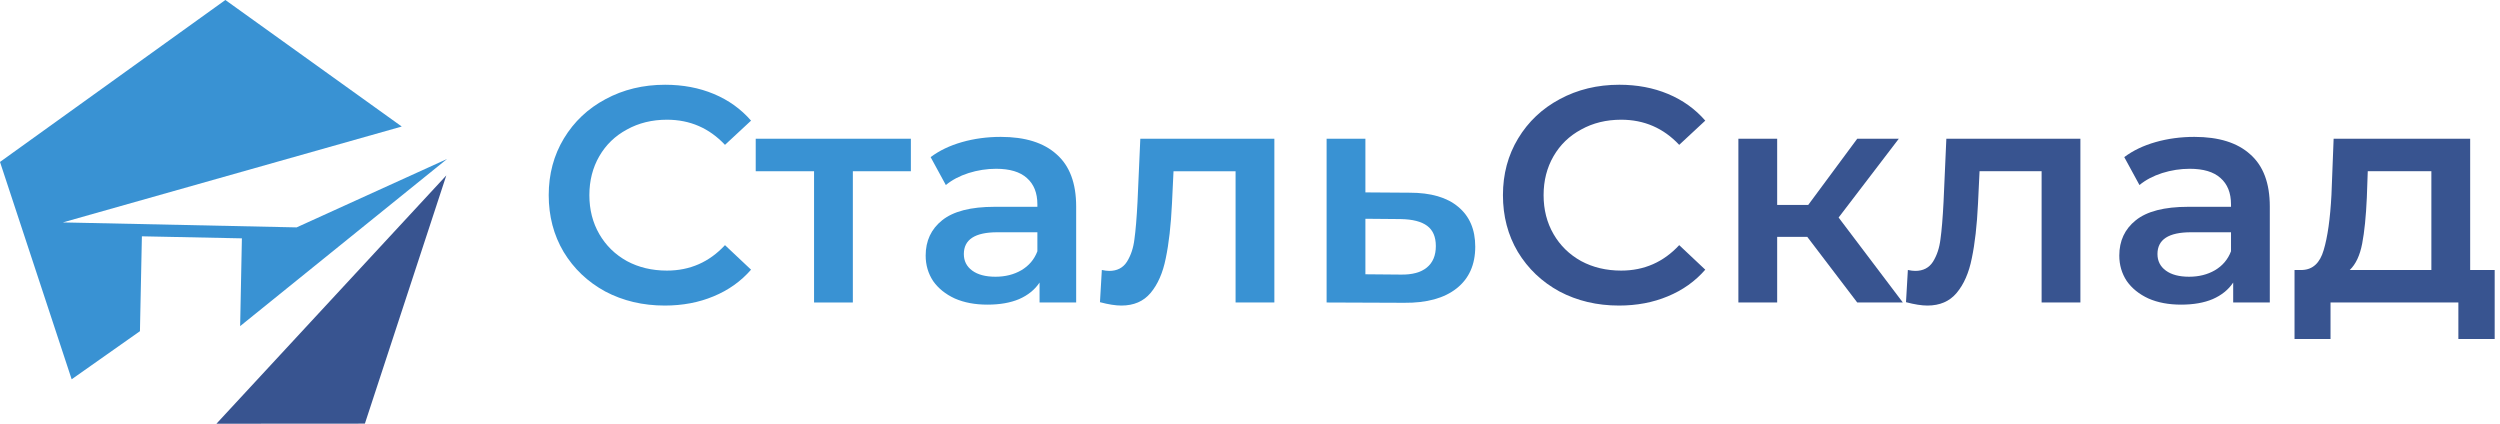
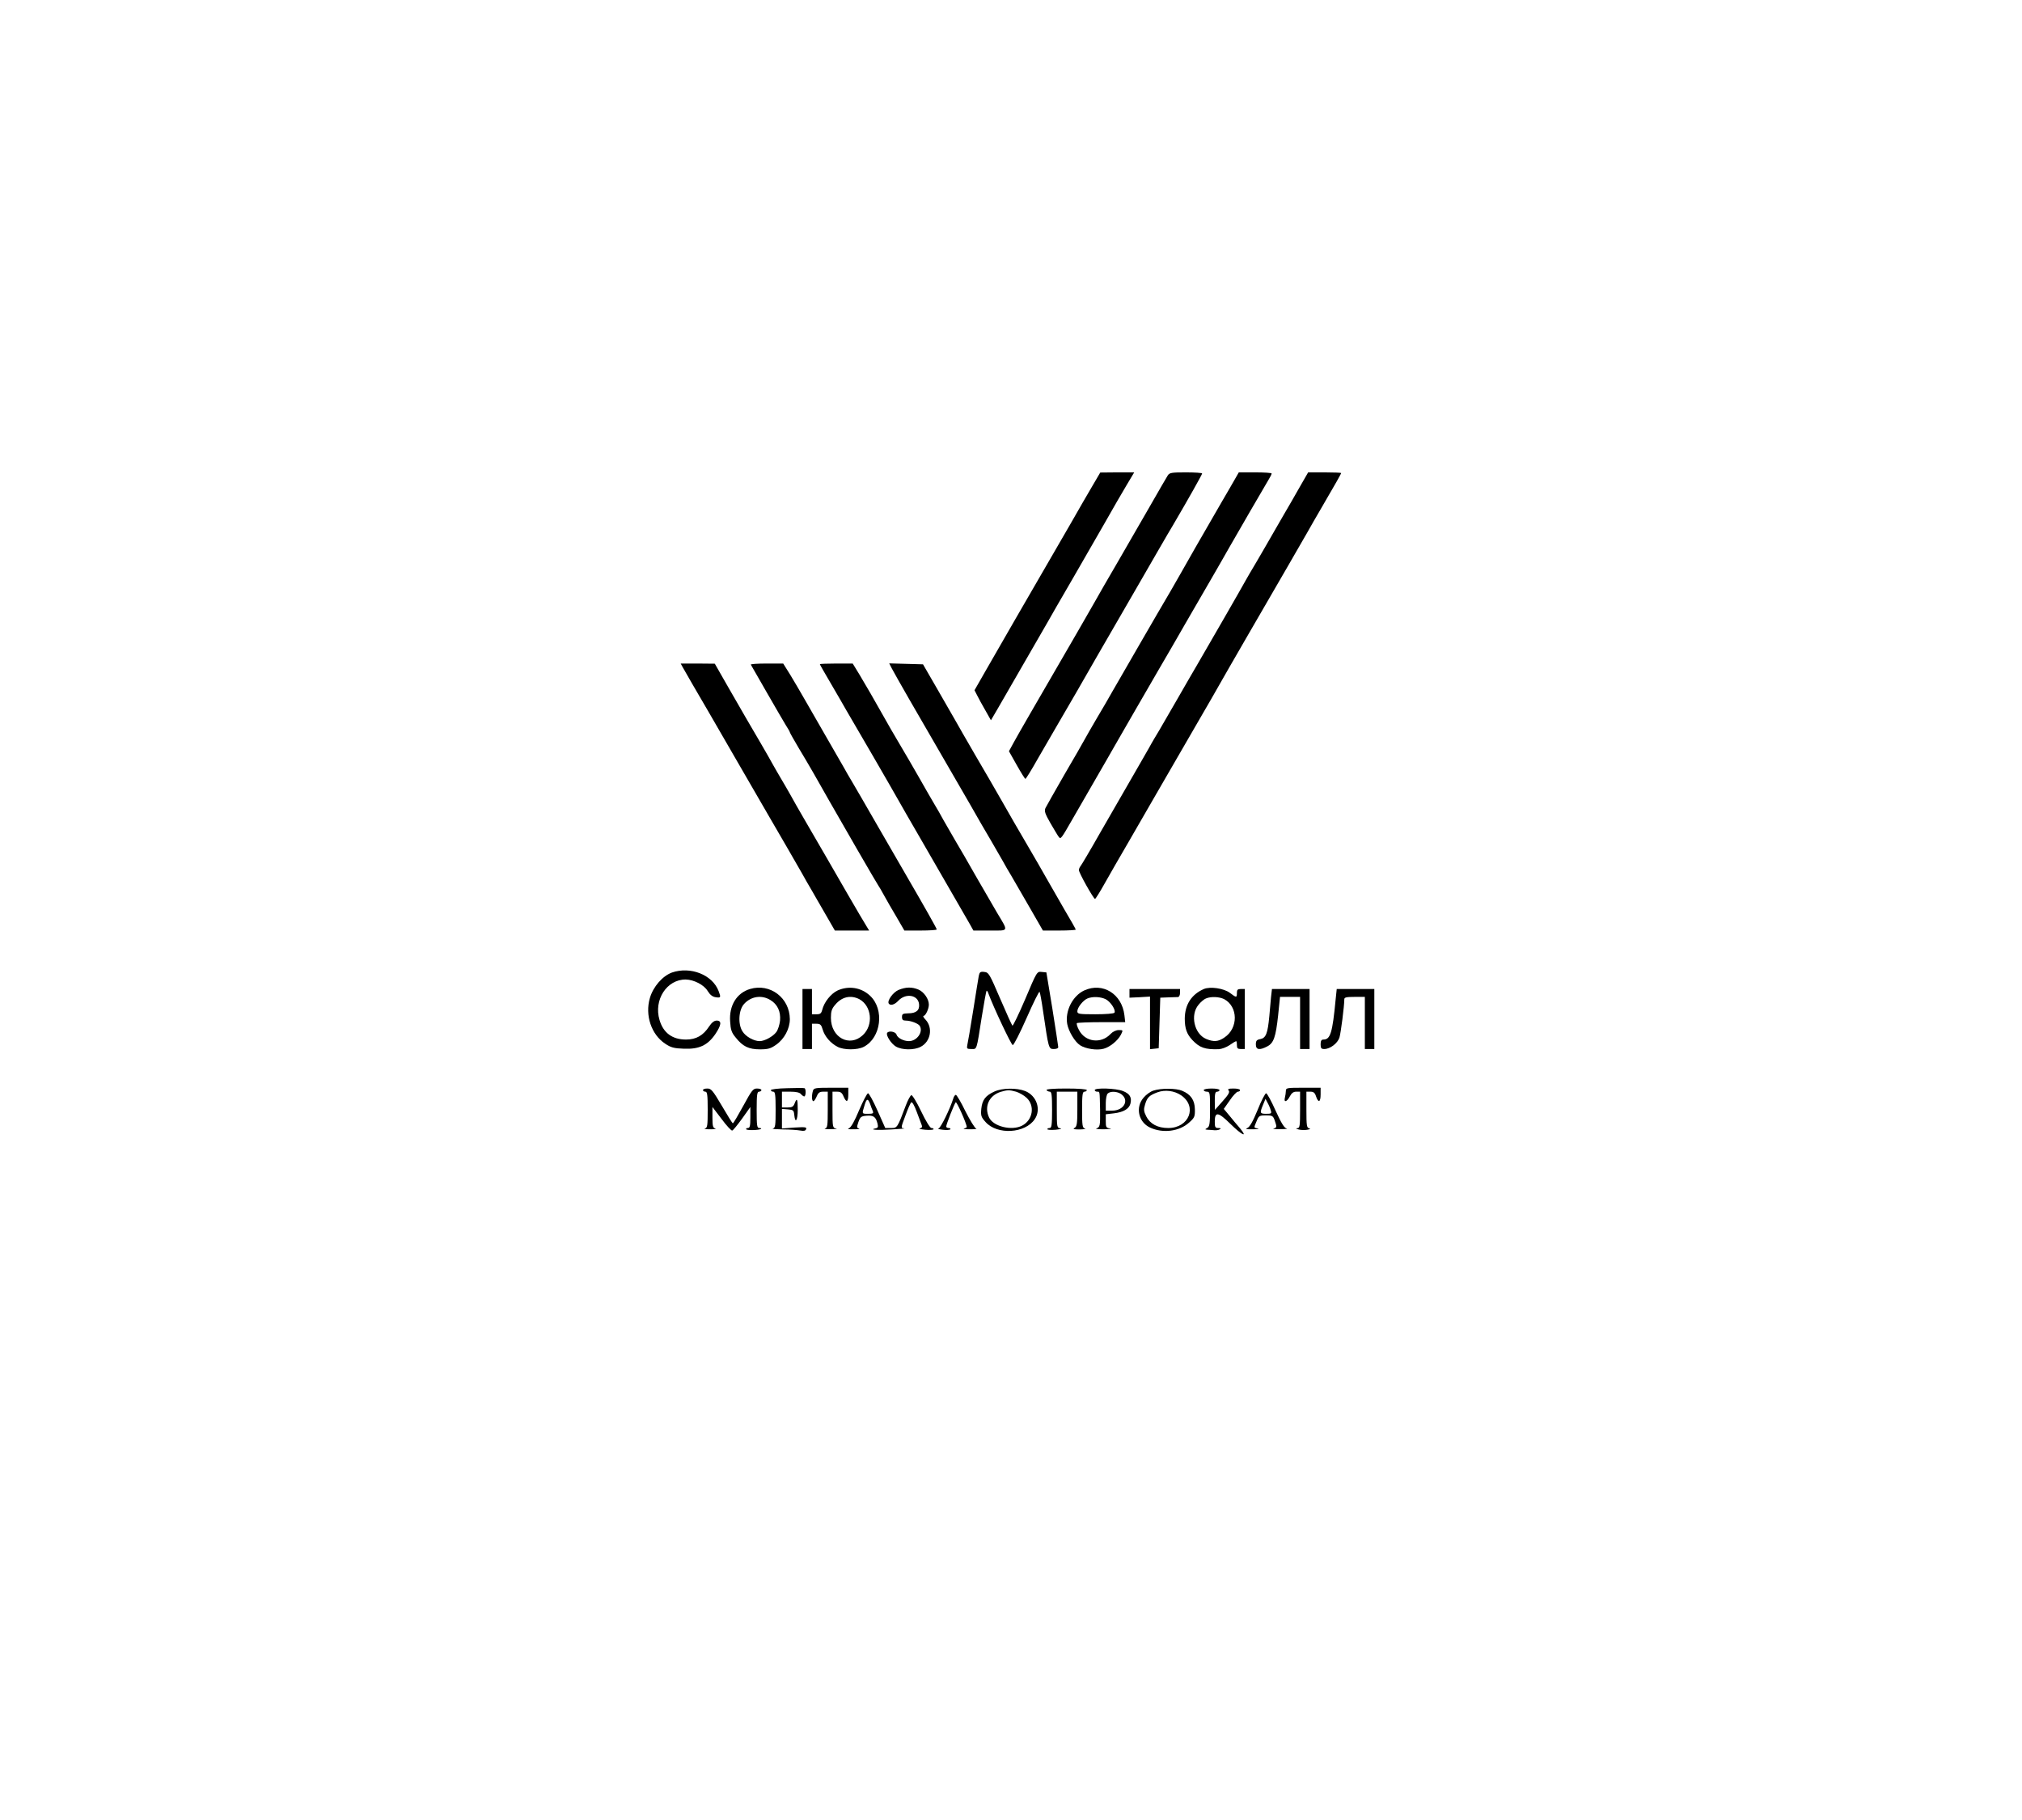
- <svg xmlns="http://www.w3.org/2000/svg" width="295" height="50" viewBox="0 0 295 50" fill="none">
-   <path fill-rule="evenodd" clip-rule="evenodd" d="M25.538 50L52.664 20.702L43.056 49.988L25.538 50Z" fill="#385490" />
-   <path fill-rule="evenodd" clip-rule="evenodd" d="M47.406 14.931L7.414 26.245L35.001 26.832L52.749 18.762L28.337 38.482L28.543 28.125L16.743 27.885L16.513 39.08L8.456 44.755L0 19.109L26.593 0L47.406 14.931Z" fill="#3992D3" />
-   <path d="M78.444 36.056C75.856 36.056 73.513 35.501 71.413 34.391C69.338 33.257 67.703 31.701 66.507 29.723C65.335 27.745 64.749 25.513 64.749 23.028C64.749 20.543 65.347 18.312 66.543 16.333C67.739 14.355 69.375 12.811 71.45 11.701C73.549 10.567 75.893 10.001 78.481 10.001C80.58 10.001 82.496 10.362 84.23 11.086C85.963 11.81 87.427 12.859 88.624 14.235L85.548 17.093C83.692 15.115 81.41 14.126 78.7 14.126C76.943 14.126 75.368 14.512 73.977 15.284C72.585 16.032 71.499 17.081 70.718 18.432C69.936 19.783 69.546 21.315 69.546 23.028C69.546 24.741 69.936 26.273 70.718 27.624C71.499 28.975 72.585 30.037 73.977 30.809C75.368 31.557 76.943 31.93 78.7 31.93C81.41 31.93 83.692 30.929 85.548 28.927L88.624 31.822C87.427 33.197 85.951 34.247 84.193 34.97C82.46 35.694 80.543 36.056 78.444 36.056Z" fill="#3992D3" />
-   <path d="M107.483 20.206H100.636V35.694H96.059V20.206H89.175V16.37H107.483V20.206Z" fill="#3992D3" />
-   <path d="M118.09 16.152C120.971 16.152 123.168 16.84 124.682 18.215C126.22 19.566 126.988 21.617 126.988 24.367V35.694H122.668V33.342C122.106 34.186 121.301 34.838 120.251 35.296C119.226 35.73 117.981 35.947 116.516 35.947C115.051 35.947 113.77 35.706 112.671 35.224C111.573 34.717 110.718 34.029 110.108 33.161C109.522 32.268 109.229 31.267 109.229 30.157C109.229 28.42 109.876 27.033 111.17 25.996C112.488 24.934 114.551 24.403 117.358 24.403H122.411V24.114C122.411 22.763 121.996 21.726 121.166 21.002C120.361 20.278 119.152 19.916 117.541 19.916C116.443 19.916 115.356 20.085 114.282 20.423C113.233 20.76 112.342 21.231 111.609 21.834L109.815 18.541C110.84 17.769 112.073 17.178 113.513 16.768C114.954 16.358 116.479 16.152 118.09 16.152ZM117.468 32.654C118.615 32.654 119.628 32.401 120.507 31.894C121.41 31.364 122.045 30.616 122.411 29.651V27.407H117.688C115.051 27.407 113.733 28.264 113.733 29.976C113.733 30.797 114.063 31.448 114.722 31.93C115.381 32.413 116.296 32.654 117.468 32.654Z" fill="#3992D3" />
-   <path d="M150.375 16.37V35.694H145.798V20.206H138.475L138.292 24.041C138.169 26.599 137.925 28.746 137.559 30.483C137.217 32.196 136.619 33.559 135.765 34.572C134.935 35.561 133.788 36.056 132.323 36.056C131.639 36.056 130.797 35.923 129.796 35.658L130.016 31.858C130.358 31.93 130.651 31.967 130.895 31.967C131.822 31.967 132.518 31.605 132.982 30.881C133.446 30.133 133.739 29.253 133.861 28.239C134.007 27.202 134.129 25.73 134.227 23.824L134.557 16.37H150.375Z" fill="#3992D3" />
-   <path d="M166.353 22.739C168.843 22.739 170.747 23.294 172.065 24.403C173.408 25.513 174.079 27.081 174.079 29.108C174.079 31.231 173.347 32.871 171.882 34.029C170.418 35.188 168.355 35.754 165.694 35.73L156.54 35.694V16.37H161.117V22.703L166.353 22.739ZM165.291 32.401C166.634 32.425 167.659 32.148 168.367 31.569C169.075 30.99 169.429 30.145 169.429 29.035C169.429 27.95 169.087 27.154 168.404 26.647C167.72 26.14 166.683 25.875 165.291 25.851L161.117 25.815V32.365L165.291 32.401Z" fill="#3992D3" />
-   <path d="M191.042 36.056C188.455 36.056 186.111 35.501 184.012 34.391C181.937 33.257 180.301 31.701 179.105 29.723C177.933 27.744 177.347 25.513 177.347 23.028C177.347 20.543 177.945 18.311 179.142 16.333C180.338 14.355 181.973 12.811 184.048 11.701C186.148 10.567 188.491 10 191.079 10C193.178 10 195.095 10.362 196.828 11.086C198.561 11.809 200.026 12.859 201.222 14.234L198.146 17.093C196.291 15.115 194.008 14.126 191.299 14.126C189.541 14.126 187.966 14.511 186.575 15.284C185.184 16.031 184.097 17.081 183.316 18.432C182.535 19.783 182.144 21.315 182.144 23.028C182.144 24.741 182.535 26.273 183.316 27.624C184.097 28.975 185.184 30.036 186.575 30.808C187.966 31.556 189.541 31.93 191.299 31.93C194.008 31.93 196.291 30.929 198.146 28.926L201.222 31.822C200.026 33.197 198.549 34.246 196.791 34.97C195.058 35.694 193.142 36.056 191.042 36.056Z" fill="#385490" />
-   <path d="M213.258 27.949H209.706V35.694H205.129V16.369H209.706V24.186H213.368L219.154 16.369H224.06L216.956 25.669L224.536 35.694H219.154L213.258 27.949Z" fill="#385490" />
-   <path d="M245.487 16.369V35.694H240.91V20.205H233.587L233.404 24.041C233.282 26.598 233.038 28.745 232.671 30.483C232.33 32.195 231.732 33.559 230.877 34.572C230.047 35.561 228.9 36.056 227.435 36.056C226.752 36.056 225.909 35.923 224.908 35.657L225.128 31.858C225.47 31.93 225.763 31.966 226.007 31.966C226.935 31.966 227.63 31.604 228.094 30.881C228.558 30.133 228.851 29.252 228.973 28.239C229.119 27.201 229.242 25.73 229.339 23.824L229.669 16.369H245.487Z" fill="#385490" />
-   <path d="M258.939 16.152C261.819 16.152 264.016 16.84 265.53 18.215C267.068 19.566 267.837 21.616 267.837 24.367V35.694H263.516V33.341C262.954 34.186 262.149 34.837 261.099 35.295C260.074 35.73 258.829 35.947 257.364 35.947C255.899 35.947 254.618 35.706 253.519 35.223C252.421 34.717 251.566 34.029 250.956 33.16C250.37 32.268 250.077 31.267 250.077 30.157C250.077 28.42 250.724 27.033 252.018 25.995C253.336 24.934 255.399 24.403 258.206 24.403H263.259V24.113C263.259 22.762 262.844 21.725 262.014 21.001C261.209 20.277 260 19.916 258.389 19.916C257.291 19.916 256.204 20.084 255.13 20.422C254.081 20.76 253.19 21.23 252.457 21.834L250.663 18.54C251.688 17.768 252.921 17.177 254.361 16.767C255.802 16.357 257.327 16.152 258.939 16.152ZM258.316 32.654C259.463 32.654 260.476 32.401 261.355 31.894C262.259 31.363 262.893 30.615 263.259 29.65V27.407H258.536C255.899 27.407 254.581 28.263 254.581 29.976C254.581 30.796 254.911 31.448 255.57 31.93C256.229 32.413 257.144 32.654 258.316 32.654Z" fill="#385490" />
-   <path d="M294.372 31.858V40H290.088V35.694H275.002V40H270.754V31.858H271.67C272.915 31.809 273.757 31.025 274.196 29.505C274.66 27.961 274.965 25.79 275.112 22.992L275.368 16.369H291.48V31.858H294.372ZM279.286 23.317C279.188 25.537 279.005 27.346 278.737 28.745C278.468 30.145 277.98 31.182 277.272 31.858H286.902V20.205H279.396L279.286 23.317Z" fill="#385490" />
+ <svg xmlns="http://www.w3.org/2000/svg" version="1.0" width="1280pt" height="1152pt" viewBox="0 0 1280 1152" preserveAspectRatio="xMidYMid meet">
+   <g transform="translate(0,1152) scale(0.1,-0.1)" fill="#000000" stroke="none">
+     <path d="M6914 8442 c-28 -48 -89 -152 -134 -232 -46 -80 -107 -185 -136 -235 -90 -154 -344 -595 -411 -712 l-64 -112 17 -33 c9 -18 32 -61 52 -95 l35 -62 45 77 c61 106 102 177 229 397 61 105 121 210 135 235 14 25 65 113 113 195 48 83 133 231 190 330 56 99 123 215 149 258 l46 77 -108 0 -107 -1 -51 -87z" />
+     <path d="M7392 8510 c-7 -11 -56 -95 -109 -188 -53 -92 -146 -252 -206 -357 -61 -104 -127 -219 -147 -255 -20 -36 -71 -123 -112 -195 -278 -479 -375 -647 -401 -695 l-30 -55 49 -87 c27 -48 52 -88 55 -88 4 0 39 57 79 128 40 70 94 163 120 207 26 44 82 141 125 215 43 74 103 180 135 235 32 55 140 242 240 415 100 173 205 356 235 405 101 172 185 322 185 328 0 4 -46 7 -103 7 -91 0 -104 -2 -115 -20z" />
+     <path d="M7818 8488 c-14 -24 -49 -86 -80 -138 -118 -203 -246 -427 -264 -460 -11 -19 -39 -69 -63 -110 -88 -149 -284 -489 -371 -640 -20 -36 -63 -110 -96 -165 -32 -55 -67 -115 -77 -134 -10 -19 -68 -120 -129 -224 -60 -104 -114 -200 -120 -212 -8 -19 -3 -35 32 -96 24 -41 47 -80 53 -87 12 -15 14 -13 89 118 30 52 98 169 150 260 53 91 104 181 115 200 34 60 213 369 283 490 37 63 112 192 165 285 54 94 130 224 168 290 38 66 86 149 106 185 51 90 225 389 250 431 12 19 21 37 21 42 0 4 -47 7 -104 7 l-104 0 -24 -42z" />
+     <path d="M8254 8483 c-15 -27 -51 -88 -79 -138 -29 -49 -78 -135 -110 -190 -31 -55 -81 -140 -110 -190 -30 -49 -62 -106 -73 -125 -25 -46 -229 -400 -296 -515 -29 -49 -90 -155 -136 -235 -46 -80 -95 -165 -110 -190 -15 -25 -46 -76 -67 -115 -22 -38 -73 -128 -115 -200 -41 -71 -128 -222 -193 -335 -64 -113 -121 -209 -126 -214 -5 -6 -9 -16 -9 -24 0 -17 92 -181 102 -182 3 0 31 44 61 98 30 53 95 167 145 252 49 85 130 225 179 310 135 233 234 404 298 515 32 55 75 129 95 165 20 36 103 180 184 320 203 349 331 572 379 655 22 39 63 111 92 160 91 156 125 216 125 221 0 2 -47 4 -105 4 l-104 0 -27 -47z" />
+     <path d="M4321 7298 c7 -13 34 -59 59 -103 26 -44 157 -269 290 -500 134 -231 274 -474 313 -540 38 -66 81 -140 95 -165 13 -25 42 -74 63 -110 20 -36 48 -83 61 -106 13 -22 37 -64 53 -92 l30 -52 108 0 109 0 -20 33 c-11 17 -62 104 -113 192 -100 174 -164 284 -272 470 -38 66 -81 140 -94 165 -14 25 -40 70 -58 100 -18 30 -41 71 -52 90 -10 19 -45 80 -77 135 -76 129 -104 178 -207 357 l-84 147 -108 1 -108 0 12 -22z" />
+     <path d="M4753 7313 c3 -5 48 -84 101 -176 53 -93 108 -186 121 -208 14 -21 25 -41 25 -44 0 -3 26 -49 58 -103 59 -97 124 -211 192 -332 64 -113 302 -525 310 -535 4 -5 20 -32 35 -60 15 -27 50 -89 79 -137 l51 -88 103 0 c56 0 102 3 102 7 0 6 -82 151 -185 328 -29 50 -112 194 -185 320 -73 127 -147 255 -165 285 -18 30 -42 71 -52 90 -11 19 -64 112 -118 205 -54 94 -116 202 -138 240 -22 39 -60 103 -84 143 l-45 72 -105 0 c-57 0 -102 -3 -100 -7z" />
+     <path d="M5190 7316 c0 -3 30 -55 67 -118 36 -62 83 -142 103 -178 21 -36 95 -164 166 -285 70 -121 144 -249 164 -285 20 -36 72 -126 115 -200 77 -133 286 -495 333 -577 l24 -43 105 0 c122 0 118 -10 44 114 -26 45 -85 146 -131 226 -45 80 -105 183 -133 230 -27 47 -61 105 -75 130 -13 25 -39 70 -57 100 -18 30 -61 105 -95 165 -35 61 -92 160 -128 220 -36 61 -74 126 -84 145 -75 133 -128 225 -166 288 l-44 72 -104 0 c-57 0 -104 -2 -104 -4z" />
+     <path d="M5646 7288 c9 -18 60 -107 112 -198 245 -423 304 -525 382 -660 45 -80 105 -183 133 -230 27 -47 61 -105 75 -130 13 -25 37 -65 52 -90 15 -25 66 -114 114 -197 l88 -153 104 0 c57 0 104 3 104 6 0 3 -32 60 -72 127 -39 67 -90 156 -113 197 -23 41 -80 140 -127 220 -47 80 -116 199 -153 265 -38 66 -114 199 -171 295 -56 96 -113 196 -127 221 -14 25 -66 115 -115 200 l-89 154 -107 3 -107 3 17 -33z" />
+     <path d="M4253 5364 c-59 -22 -118 -89 -139 -161 -32 -109 9 -232 98 -290 34 -23 55 -29 117 -31 96 -4 150 21 199 92 39 58 42 86 9 86 -16 0 -31 -12 -48 -37 -37 -57 -82 -83 -146 -83 -87 0 -144 42 -168 124 -38 127 46 257 166 256 52 -1 116 -34 139 -73 15 -24 30 -36 50 -39 33 -5 35 -2 19 39 -39 103 -178 158 -296 117z" />
+     <path d="M6196 5343 c-3 -15 -19 -116 -36 -223 -17 -107 -34 -205 -37 -217 -4 -20 -1 -23 26 -23 36 0 32 -14 66 204 14 88 28 162 30 164 2 3 8 -4 11 -14 33 -90 146 -329 155 -329 7 0 46 77 88 172 42 95 78 169 82 165 3 -4 13 -59 22 -122 35 -238 35 -240 68 -240 17 0 29 5 28 13 0 6 -17 116 -37 242 l-38 230 -30 3 c-30 3 -30 3 -104 -172 -41 -96 -78 -172 -81 -168 -4 4 -39 81 -78 172 -67 156 -72 165 -100 168 -25 3 -30 -1 -35 -25z" />
+     <path d="M4748 5260 c-84 -25 -133 -104 -126 -205 3 -53 9 -71 35 -102 45 -57 83 -75 154 -75 51 0 68 5 102 29 52 36 87 102 87 162 -1 135 -125 229 -252 191z m129 -70 c45 -27 66 -73 61 -130 -3 -26 -13 -59 -24 -73 -21 -28 -74 -57 -105 -57 -37 0 -89 29 -109 62 -30 47 -24 137 11 174 44 48 111 58 166 24z" />
+     <path d="M5303 5251 c-43 -20 -86 -74 -98 -123 -6 -23 -13 -28 -36 -28 l-29 0 0 80 0 80 -30 0 -30 0 0 -190 0 -190 30 0 30 0 0 80 0 80 28 0 c25 0 31 -6 40 -37 13 -44 50 -86 94 -109 40 -21 126 -21 166 0 110 57 132 237 40 323 -56 53 -135 65 -205 34z m136 -55 c79 -42 92 -164 23 -228 -84 -79 -202 -15 -202 109 0 41 5 58 27 83 42 51 98 63 152 36z" />
+     <path d="M5688 5254 c-35 -15 -73 -68 -62 -86 10 -15 37 -8 60 17 47 51 126 38 132 -21 4 -39 -18 -58 -69 -58 -34 -1 -39 -4 -39 -23 0 -18 6 -23 24 -23 31 0 78 -18 88 -33 24 -38 -17 -97 -68 -97 -34 0 -73 20 -79 42 -6 18 -49 26 -59 10 -9 -15 25 -68 55 -86 39 -23 115 -24 157 -2 64 33 79 121 31 172 -13 13 -18 24 -12 24 12 0 33 44 33 71 0 36 -31 80 -65 95 -43 18 -80 17 -127 -2z" />
+     <path d="M6864 5251 c-74 -34 -123 -131 -108 -213 9 -47 48 -112 81 -134 36 -23 107 -34 150 -22 40 11 89 51 109 89 14 29 14 29 -14 29 -17 0 -38 -10 -52 -25 -60 -64 -161 -51 -200 26 -11 20 -16 39 -13 43 4 3 74 6 156 6 l150 0 -5 44 c-16 135 -137 210 -254 157z m136 -56 c31 -16 65 -69 55 -85 -3 -6 -57 -10 -121 -10 -105 0 -114 2 -114 19 0 24 37 70 64 81 33 14 84 11 116 -5z" />
+     <path d="M7621 5260 c-78 -34 -120 -98 -121 -187 0 -63 13 -99 48 -136 46 -49 81 -61 168 -58 17 1 48 12 68 26 20 14 39 25 41 25 3 0 5 -11 5 -25 0 -20 5 -25 25 -25 l25 0 0 190 0 190 -25 0 c-20 0 -25 -5 -25 -25 0 -31 -3 -31 -45 1 -38 28 -123 41 -164 24z m128 -64 c89 -47 91 -184 2 -243 -39 -27 -68 -29 -116 -9 -75 32 -102 152 -48 216 14 18 36 36 47 40 33 14 84 11 115 -4z" />
+     <path d="M7150 5233 l0 -28 65 3 65 4 0 -167 0 -166 28 3 27 3 5 160 5 160 50 2 c28 1 56 2 63 2 6 1 12 12 12 26 l0 25 -160 0 -160 0 0 -27z" />
+     <path d="M8046 5208 c-3 -29 -8 -84 -11 -123 -10 -105 -21 -135 -56 -142 -24 -4 -29 -11 -29 -34 0 -34 23 -38 71 -13 42 21 55 59 70 197 l12 117 64 0 63 0 0 -165 0 -165 30 0 30 0 0 190 0 190 -119 0 -119 0 -6 -52z" />
+     <path d="M8455 5193 c-20 -210 -33 -253 -77 -253 -13 0 -18 -8 -18 -30 0 -24 4 -30 23 -30 37 0 84 36 96 72 9 29 31 200 31 243 0 12 13 15 65 15 l65 0 0 -165 0 -165 30 0 30 0 0 190 0 190 -119 0 -119 0 -7 -67z" />
+     <path d="M4983 4632 c-58 -1 -103 -7 -103 -12 0 -6 7 -10 15 -10 12 0 15 -19 15 -114 0 -101 -2 -115 -17 -119 -10 -3 19 -5 63 -6 45 0 95 -4 111 -7 22 -4 32 -2 36 9 5 13 -6 14 -74 10 l-79 -6 0 62 0 62 38 -3 c34 -3 37 -6 40 -35 6 -59 22 -35 22 32 0 70 -5 80 -20 40 -8 -20 -16 -25 -45 -25 l-35 0 0 50 0 50 54 0 c35 0 58 -5 66 -15 7 -8 16 -15 21 -15 11 0 12 48 2 52 -5 2 -54 2 -110 0z" />
+     <path d="M5146 4615 c-9 -31 -7 -65 3 -65 5 0 14 14 21 30 10 24 19 30 41 30 l29 0 0 -114 c0 -101 -2 -115 -17 -119 -10 -3 7 -5 37 -4 30 0 45 2 33 4 -22 4 -23 8 -23 119 l0 114 29 0 c22 0 31 -6 41 -30 18 -42 30 -37 30 13 l0 42 -109 0 c-102 0 -110 -2 -115 -20z" />
+     <path d="M8140 4615 c0 -11 -3 -30 -6 -42 -9 -34 13 -28 31 7 11 21 23 30 40 30 l25 0 0 -115 c0 -102 -2 -115 -17 -116 -12 -1 -9 -4 7 -8 14 -4 38 -5 55 -2 19 3 23 6 13 9 -16 3 -18 17 -18 118 l0 114 26 0 c19 0 28 -7 35 -30 15 -43 29 -37 29 13 l0 42 -110 0 c-103 0 -110 -1 -110 -20z" />
+     <path d="M4450 4620 c0 -5 7 -10 15 -10 12 0 15 -19 15 -114 0 -101 -2 -115 -17 -119 -10 -3 5 -5 32 -5 28 0 42 2 33 5 -15 4 -18 16 -18 70 l0 66 58 -76 c31 -42 62 -75 67 -73 6 1 34 36 63 76 l52 73 0 -66 c0 -54 -3 -67 -16 -67 -8 0 -13 -4 -10 -8 5 -8 85 -6 94 3 3 3 -2 5 -11 5 -15 0 -17 14 -17 115 0 96 3 115 15 115 8 0 15 5 15 10 0 6 -13 10 -28 10 -25 0 -33 -11 -87 -110 -33 -60 -62 -110 -66 -110 -3 0 -34 50 -69 110 -58 98 -68 110 -92 110 -16 0 -28 -4 -28 -10z" />
+     <path d="M6295 4611 c-57 -26 -77 -53 -83 -109 -4 -44 -1 -53 27 -84 73 -83 252 -73 312 19 41 61 11 148 -61 177 -54 21 -145 20 -195 -3z m137 -1 c20 -6 50 -23 67 -39 54 -51 39 -141 -29 -176 -66 -34 -183 -5 -209 52 -32 69 0 139 74 162 41 12 54 13 97 1z" />
+     <path d="M6625 4620 c3 -5 13 -10 21 -10 11 0 14 -22 14 -115 0 -96 -3 -115 -15 -115 -8 0 -15 -3 -15 -7 0 -5 24 -6 52 -4 29 3 43 7 31 9 -22 3 -23 7 -23 118 l0 114 65 0 65 0 0 -110 c0 -93 -3 -110 -17 -119 -14 -8 -6 -10 32 -10 28 1 42 3 33 6 -16 4 -18 18 -18 119 0 95 3 114 15 114 8 0 15 5 15 10 0 6 -50 10 -131 10 -84 0 -128 -4 -124 -10z" />
+     <path d="M6930 4620 c0 -5 7 -10 15 -10 18 0 16 8 19 -113 1 -104 0 -111 -24 -120 -8 -3 14 -5 50 -5 36 1 53 3 38 5 -26 4 -28 8 -28 47 l0 43 51 6 c61 7 96 28 105 61 10 40 -4 63 -47 80 -44 18 -179 22 -179 6z m167 -25 c54 -38 19 -105 -57 -105 l-40 0 0 48 c0 26 5 53 12 60 16 16 59 15 85 -3z" />
+     <path d="M7302 4617 c-18 -5 -46 -25 -62 -44 -54 -61 -34 -155 40 -190 81 -38 186 -25 248 32 34 30 37 38 36 84 -1 58 -26 94 -81 117 -37 16 -133 17 -181 1z m175 -30 c104 -71 51 -207 -82 -207 -66 0 -115 26 -139 74 -16 32 -17 44 -7 76 13 44 27 57 78 76 48 18 108 10 150 -19z" />
+     <path d="M7620 4620 c0 -5 9 -10 20 -10 19 0 20 -7 20 -110 0 -93 -3 -110 -17 -119 -17 -10 -16 -10 2 -12 11 0 30 -2 42 -3 12 -1 28 1 35 6 9 5 6 8 -9 8 -20 0 -23 5 -23 40 0 66 22 62 99 -14 72 -71 113 -91 61 -28 -17 20 -48 56 -67 80 l-36 43 38 54 c20 30 44 55 51 55 8 0 14 5 14 10 0 6 -19 10 -41 10 -33 0 -39 -3 -31 -13 8 -9 -1 -26 -38 -67 l-49 -55 -1 58 c0 44 3 57 15 57 8 0 15 5 15 10 0 6 -22 10 -50 10 -27 0 -50 -4 -50 -10z" />
+     <path d="M5439 4494 c-29 -70 -51 -109 -64 -115 -14 -5 -5 -8 30 -7 28 0 42 2 33 5 -15 4 -15 8 -4 41 12 33 17 37 53 40 43 3 57 -7 68 -50 5 -21 3 -27 -12 -30 -44 -9 10 -13 102 -7 55 3 90 6 79 7 -22 2 -22 2 7 79 15 42 32 80 37 85 6 6 20 -18 35 -59 14 -37 28 -75 32 -85 4 -11 1 -18 -12 -20 -10 -3 6 -6 35 -9 28 -2 52 -1 52 4 0 4 -6 7 -14 7 -8 0 -36 45 -65 106 -28 59 -56 104 -62 102 -6 -2 -22 -31 -34 -63 -55 -146 -55 -145 -95 -145 l-36 0 -49 110 c-27 61 -54 110 -60 110 -6 0 -31 -48 -56 -106z m69 39 c5 -16 13 -36 17 -45 6 -15 1 -18 -29 -18 -41 0 -40 -1 -24 51 13 46 22 49 36 12z" />
+     <path d="M7961 4494 c-30 -73 -50 -108 -65 -114 -15 -6 -6 -9 34 -8 30 0 45 3 33 5 -27 5 -27 2 -8 47 14 34 18 36 59 36 40 0 45 -3 55 -31 15 -42 14 -47 -6 -52 -10 -3 9 -5 42 -4 33 0 51 2 40 4 -15 3 -34 34 -70 113 -27 61 -54 110 -60 110 -6 0 -31 -48 -54 -106z m83 -1 c7 -21 4 -23 -28 -23 -41 0 -42 5 -20 58 l15 37 13 -25 c8 -14 17 -35 20 -47z" />
+     <path d="M6035 4568 c-21 -67 -80 -188 -94 -191 -9 -2 3 -5 27 -8 24 -3 46 -1 48 3 3 4 -2 8 -10 8 -9 0 -16 4 -16 10 0 13 51 143 60 153 6 7 70 -137 70 -157 0 -2 -8 -7 -17 -9 -10 -3 7 -5 37 -5 30 0 48 2 40 4 -9 3 -39 52 -68 109 -28 58 -56 105 -61 105 -5 0 -13 -10 -16 -22z" />
+   </g>
</svg>
